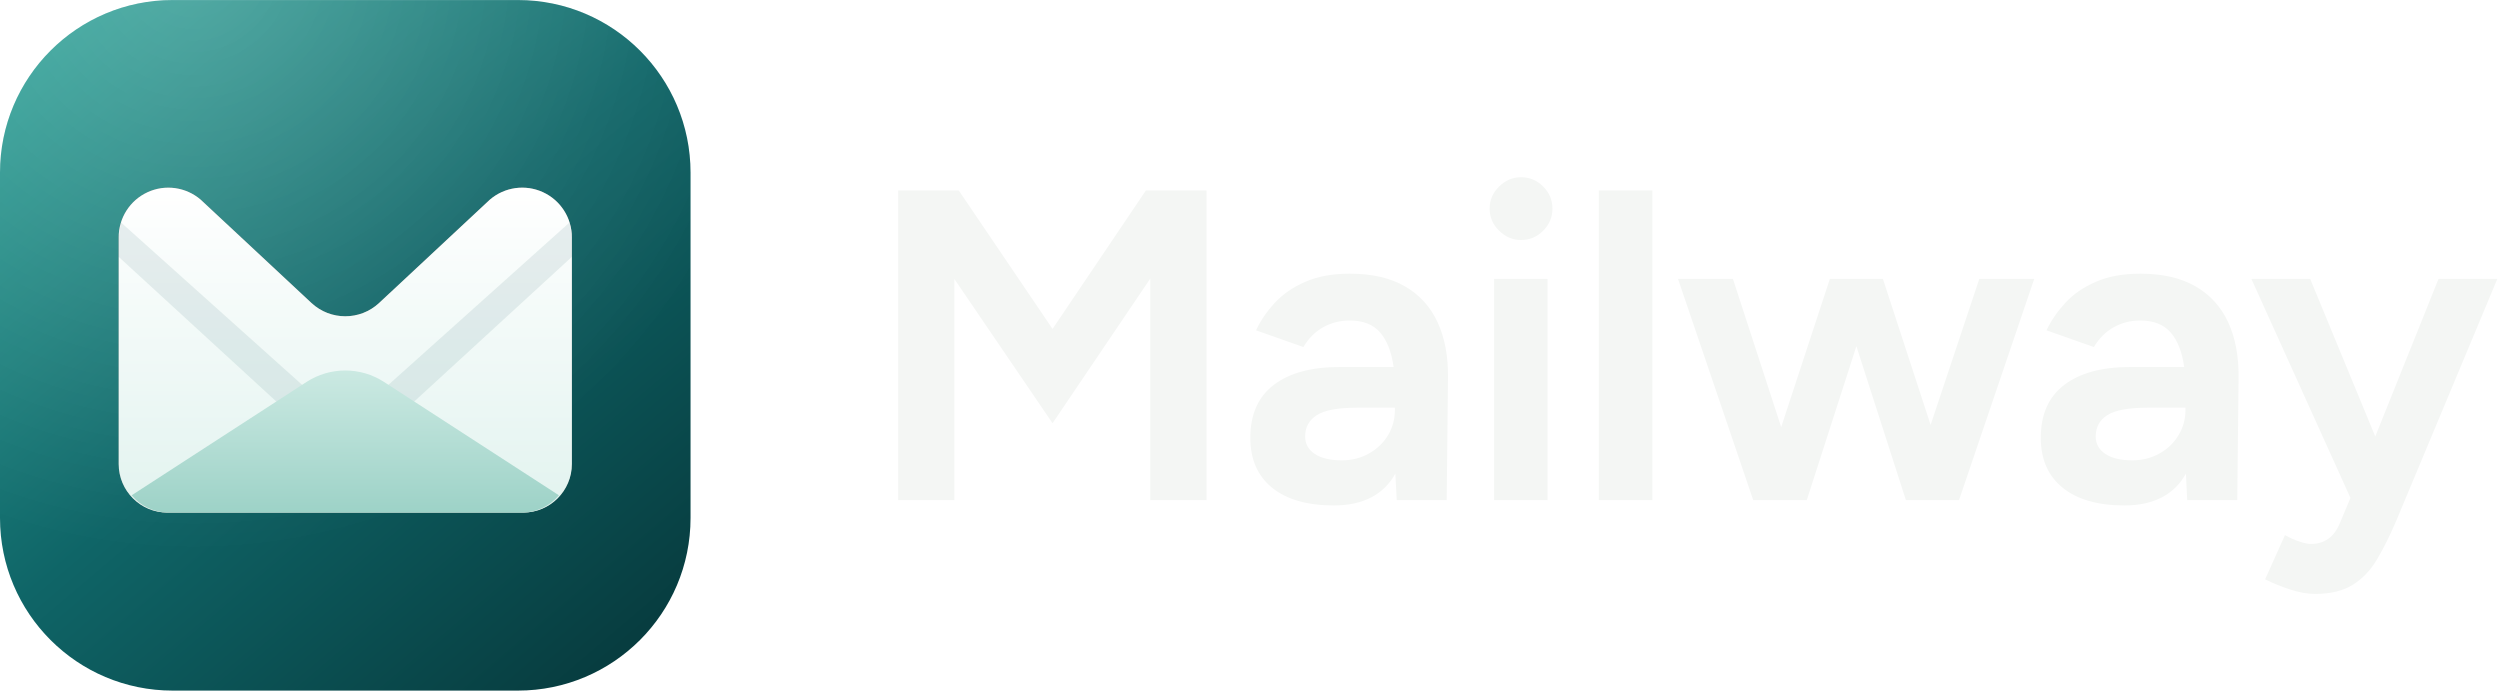
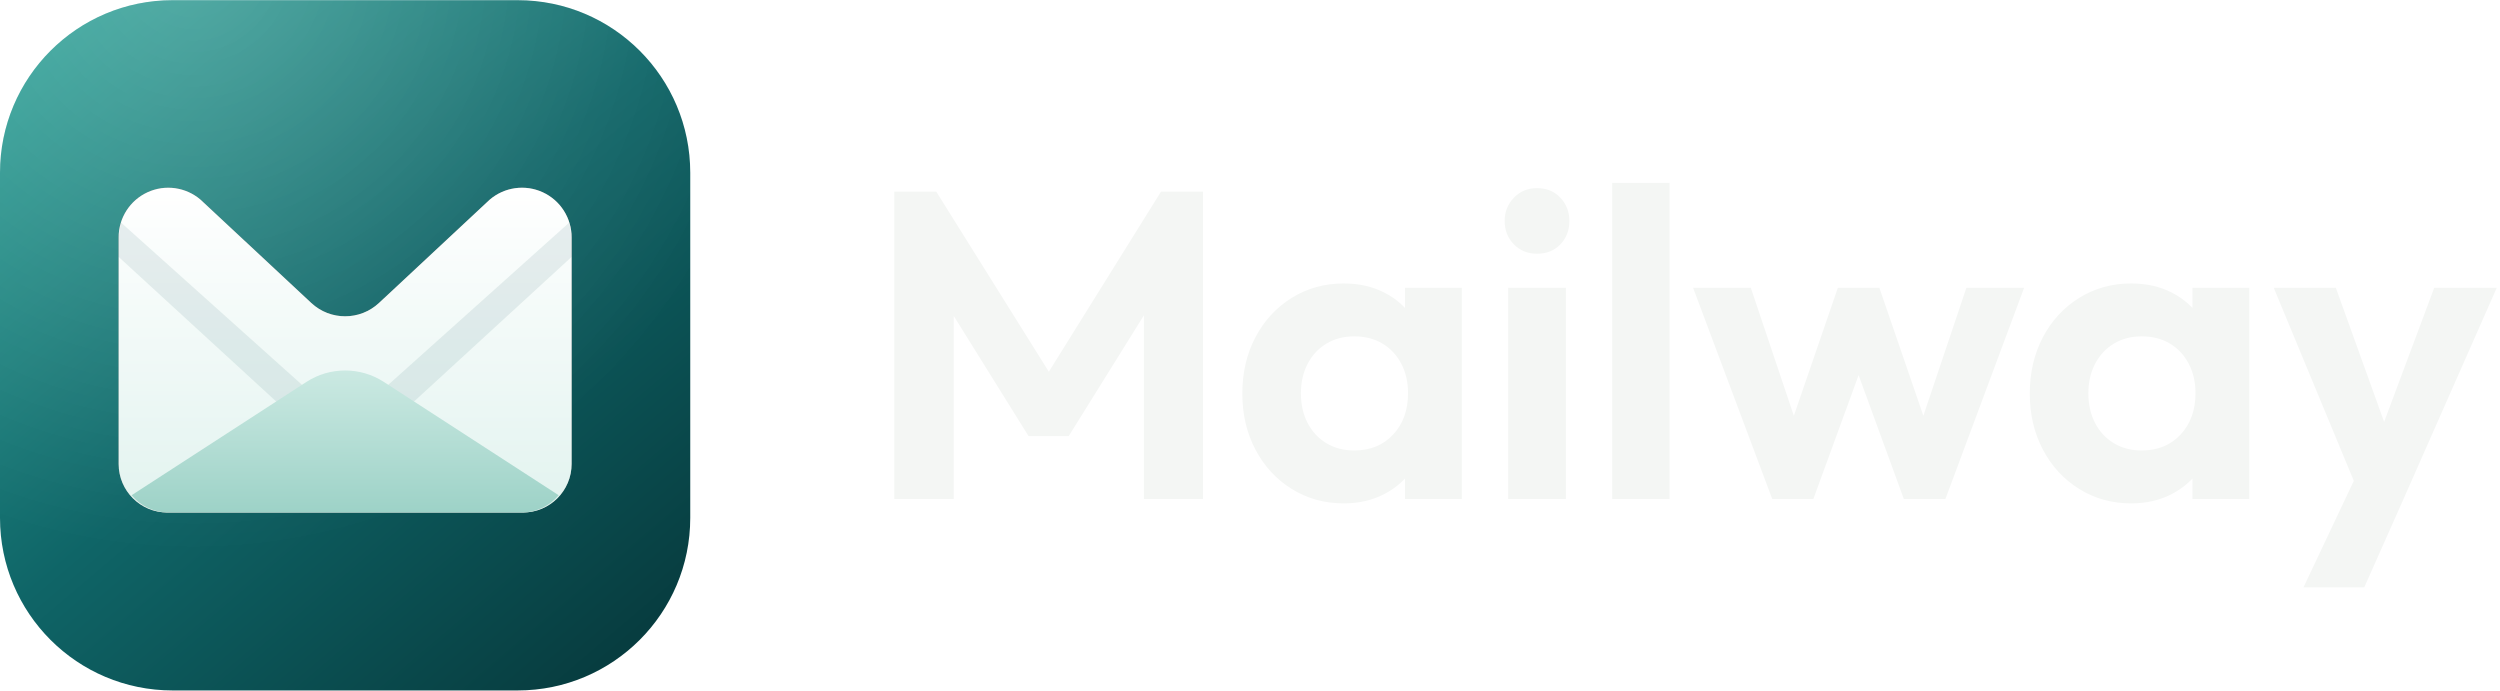
- <svg xmlns="http://www.w3.org/2000/svg" viewBox="0 0 231.7 64" width="695" height="192">
+ <svg xmlns="http://www.w3.org/2000/svg" viewBox="0 0 231.8 64" width="695" height="192">
  <defs>
    <linearGradient id="fondo" x1="0" y1="0" x2=".85" y2="1">
      <stop offset="0" stop-color="#2fa59a" />
      <stop offset=".52" stop-color="#0f6567" />
      <stop offset="1" stop-color="#073c3f" />
    </linearGradient>
    <radialGradient id="luz" cx=".28" cy="-.05" r=".85">
      <stop offset="0" stop-color="#fff" stop-opacity=".2" />
      <stop offset="1" stop-color="#fff" stop-opacity="0" />
    </radialGradient>
    <linearGradient id="sobre" x1="0" y1="0" x2="0" y2="1">
      <stop offset="0" stop-color="#fff" />
      <stop offset="1" stop-color="#e2f3ef" />
    </linearGradient>
    <linearGradient id="solapa" x1="0" y1="0" x2="0" y2="1">
      <stop offset="0" stop-color="#cbe9e2" />
      <stop offset="1" stop-color="#9dd2c7" />
    </linearGradient>
    <filter id="sombra" x="-20%" y="-20%" width="140%" height="150%">
      <feGaussianBlur in="SourceAlpha" stdDeviation="1.6" />
      <feOffset dy="1.6" />
      <feComponentTransfer>
        <feFuncA type="linear" slope=".28" />
      </feComponentTransfer>
      <feFlood flood-color="#03292b" />
      <feComposite operator="in" in2="SourceAlpha" />
      <feMerge>
        <feMergeNode />
        <feMergeNode in="SourceGraphic" />
      </feMerge>
    </filter>
  </defs>
  <rect width="64" height="64" rx="16" fill="url(#fondo)" />
  <rect width="64" height="64" rx="16" fill="url(#luz)" />
  <g filter="url(#sombra)">
    <path d="M11 22a4.6 4.6 0 0 1 7.6-3.5L28.86 28.07A4.6 4.6 0 0 0 35.14 28.07L45.4 18.5A4.6 4.6 0 0 1 53 22v21a4.5 4.5 0 0 1-4.5 4.5h-33A4.5 4.5 0 0 1 11 43z" fill="url(#sobre)" />
    <path d="M11.2 20.6 28.6 36.2a5.1 5.1 0 0 0 6.8 0L52.8 20.6l.2 1.4v1.8L36 39.4a6 6 0 0 1-8 0L11 23.8V22z" fill="#0b5355" opacity=".09" />
    <path d="M12.2 45.9 28.4 35.4a6.6 6.6 0 0 1 7.2 0l16.2 10.5A4.5 4.5 0 0 1 48.5 47.5h-33a4.5 4.5 0 0 1-3.3-1.6z" fill="url(#solapa)" />
  </g>
-   <path transform="translate(80 46.35)" fill="#f4f6f4" d="M3.24 0V-28.7H8.86L17.55 -15.87L26.2 -28.7H31.82V0H26.61V-20.54L17.55 -7.13L8.45 -20.5V0ZM43.62 0.49Q39.93 0.49 37.9 -1.15Q35.88 -2.79 35.88 -5.78Q35.88 -9.02 38.05 -10.68Q40.22 -12.34 44.16 -12.34H49.16Q48.87 -14.43 47.91 -15.54Q46.95 -16.65 45.1 -16.65Q43.75 -16.65 42.64 -16.03Q41.53 -15.42 40.8 -14.19L36.41 -15.74Q37.02 -17.06 38.13 -18.27Q39.24 -19.48 40.96 -20.23Q42.68 -20.99 45.1 -20.99Q48.18 -20.99 50.2 -19.82Q52.23 -18.66 53.24 -16.48Q54.24 -14.31 54.2 -11.32L54.08 0H49.45L49.32 -2.46Q48.54 -1.03 47.11 -0.27Q45.67 0.49 43.62 0.49ZM44.36 -3.69Q45.76 -3.69 46.88 -4.33Q48.01 -4.96 48.65 -6.03Q49.28 -7.09 49.28 -8.36V-8.57H45.8Q43.09 -8.57 42.03 -7.87Q40.96 -7.18 40.96 -5.9Q40.96 -4.88 41.86 -4.28Q42.76 -3.69 44.36 -3.69ZM58.47 0V-20.5H63.43V0ZM60.97 -24.11Q59.82 -24.11 58.94 -24.97Q58.06 -25.83 58.06 -27.02Q58.06 -28.21 58.94 -29.07Q59.82 -29.93 60.97 -29.93Q62.16 -29.93 63.02 -29.07Q63.88 -28.21 63.88 -27.02Q63.88 -25.83 63.02 -24.97Q62.16 -24.11 60.97 -24.11ZM68.18 0V-28.7H73.14V0ZM82.49 0 75.52 -20.5H80.61L85.08 -6.77L89.59 -20.5H94.51L98.93 -6.97L103.44 -20.5H108.53L101.56 0H96.64L92.05 -14.27L87.45 0ZM116.89 0.49Q113.2 0.49 111.17 -1.15Q109.14 -2.79 109.14 -5.78Q109.14 -9.02 111.31 -10.68Q113.49 -12.34 117.42 -12.34H122.43Q122.14 -14.43 121.18 -15.54Q120.21 -16.65 118.37 -16.65Q117.01 -16.65 115.91 -16.03Q114.8 -15.42 114.06 -14.19L109.67 -15.74Q110.29 -17.06 111.4 -18.27Q112.5 -19.48 114.23 -20.23Q115.95 -20.99 118.37 -20.99Q121.44 -20.99 123.47 -19.82Q125.5 -18.66 126.51 -16.48Q127.51 -14.31 127.47 -11.32L127.35 0H122.71L122.59 -2.46Q121.81 -1.03 120.38 -0.27Q118.94 0.49 116.89 0.49ZM117.63 -3.69Q119.02 -3.69 120.15 -4.33Q121.28 -4.96 121.91 -6.03Q122.55 -7.09 122.55 -8.36V-8.57H119.06Q116.36 -8.57 115.29 -7.87Q114.23 -7.18 114.23 -5.9Q114.23 -4.88 115.13 -4.28Q116.03 -3.69 117.63 -3.69ZM134.56 8.69Q133.5 8.69 132.25 8.28Q131 7.87 129.93 7.34L131.77 3.24Q132.51 3.65 133.15 3.85Q133.78 4.06 134.19 4.06Q135.09 4.06 135.77 3.59Q136.45 3.12 136.86 2.13L137.84 -0.21L128.66 -20.5H134.11L140.14 -5.9L146 -20.5H151.45L142.06 1.97Q141.2 3.98 140.3 5.49Q139.4 7.01 138.05 7.85Q136.69 8.69 134.56 8.69Z" />
+   <path transform="translate(80 46.25) scale(1.0135)" fill="#f4f6f4" d="M2.88 0V-28.12H6.72L18.12 -9.88H15.92L27.28 -28.12H31.12V0H25.72V-18.8L26.76 -18.48L18.84 -5.76H15.16L7.24 -18.48L8.32 -18.8V0ZM44 0.4Q41.36 0.4 39.24 -0.92Q37.12 -2.24 35.92 -4.52Q34.72 -6.8 34.72 -9.64Q34.72 -12.52 35.92 -14.8Q37.12 -17.08 39.24 -18.4Q41.36 -19.72 44 -19.72Q46.08 -19.72 47.72 -18.88Q49.36 -18.04 50.34 -16.54Q51.32 -15.04 51.4 -13.16V-6.2Q51.32 -4.28 50.34 -2.8Q49.36 -1.32 47.72 -0.46Q46.08 0.4 44 0.4ZM44.96 -4.44Q47.16 -4.44 48.52 -5.9Q49.88 -7.36 49.88 -9.68Q49.88 -11.2 49.26 -12.38Q48.64 -13.56 47.54 -14.22Q46.44 -14.88 44.96 -14.88Q43.52 -14.88 42.42 -14.22Q41.32 -13.56 40.7 -12.38Q40.08 -11.2 40.08 -9.68Q40.08 -8.12 40.7 -6.94Q41.32 -5.76 42.42 -5.1Q43.52 -4.44 44.96 -4.44ZM49.6 0V-5.2L50.44 -9.92L49.6 -14.56V-19.32H54.8V0ZM59.04 0V-19.32H64.32V0ZM61.68 -22.44Q60.4 -22.44 59.56 -23.3Q58.72 -24.16 58.72 -25.44Q58.72 -26.68 59.56 -27.56Q60.4 -28.44 61.68 -28.44Q63 -28.44 63.82 -27.56Q64.64 -26.68 64.64 -25.44Q64.64 -24.16 63.82 -23.3Q63 -22.44 61.68 -22.44ZM68.56 0V-28.92H73.8V0ZM83.2 0 75.96 -19.32H81.24L85.96 -5.28L84.36 -5.24L89.2 -19.32H93L97.84 -5.24L96.24 -5.28L100.96 -19.32H106.24L99.04 0H95.24L90.36 -13.36H91.84L86.96 0ZM116.04 0.4Q113.4 0.4 111.28 -0.92Q109.16 -2.24 107.96 -4.52Q106.76 -6.8 106.76 -9.64Q106.76 -12.52 107.96 -14.8Q109.16 -17.08 111.28 -18.4Q113.4 -19.72 116.04 -19.72Q118.12 -19.72 119.76 -18.88Q121.4 -18.04 122.38 -16.54Q123.36 -15.04 123.44 -13.16V-6.2Q123.36 -4.28 122.38 -2.8Q121.4 -1.32 119.76 -0.46Q118.12 0.4 116.04 0.4ZM117 -4.44Q119.2 -4.44 120.56 -5.9Q121.92 -7.36 121.92 -9.68Q121.92 -11.2 121.3 -12.38Q120.68 -13.56 119.58 -14.22Q118.48 -14.88 117 -14.88Q115.56 -14.88 114.46 -14.22Q113.36 -13.56 112.74 -12.38Q112.12 -11.2 112.12 -9.68Q112.12 -8.12 112.74 -6.94Q113.36 -5.76 114.46 -5.1Q115.56 -4.44 117 -4.44ZM121.64 0V-5.2L122.48 -9.92L121.64 -14.56V-19.32H126.84V0ZM137.16 0.16 129.08 -19.32H134.76L140.12 -4.44H138.2L143.76 -19.32H149.48L140.88 0.16ZM131.8 8.08 137.68 -4.36 140.88 0.16 137.36 8.08Z" />
</svg>
